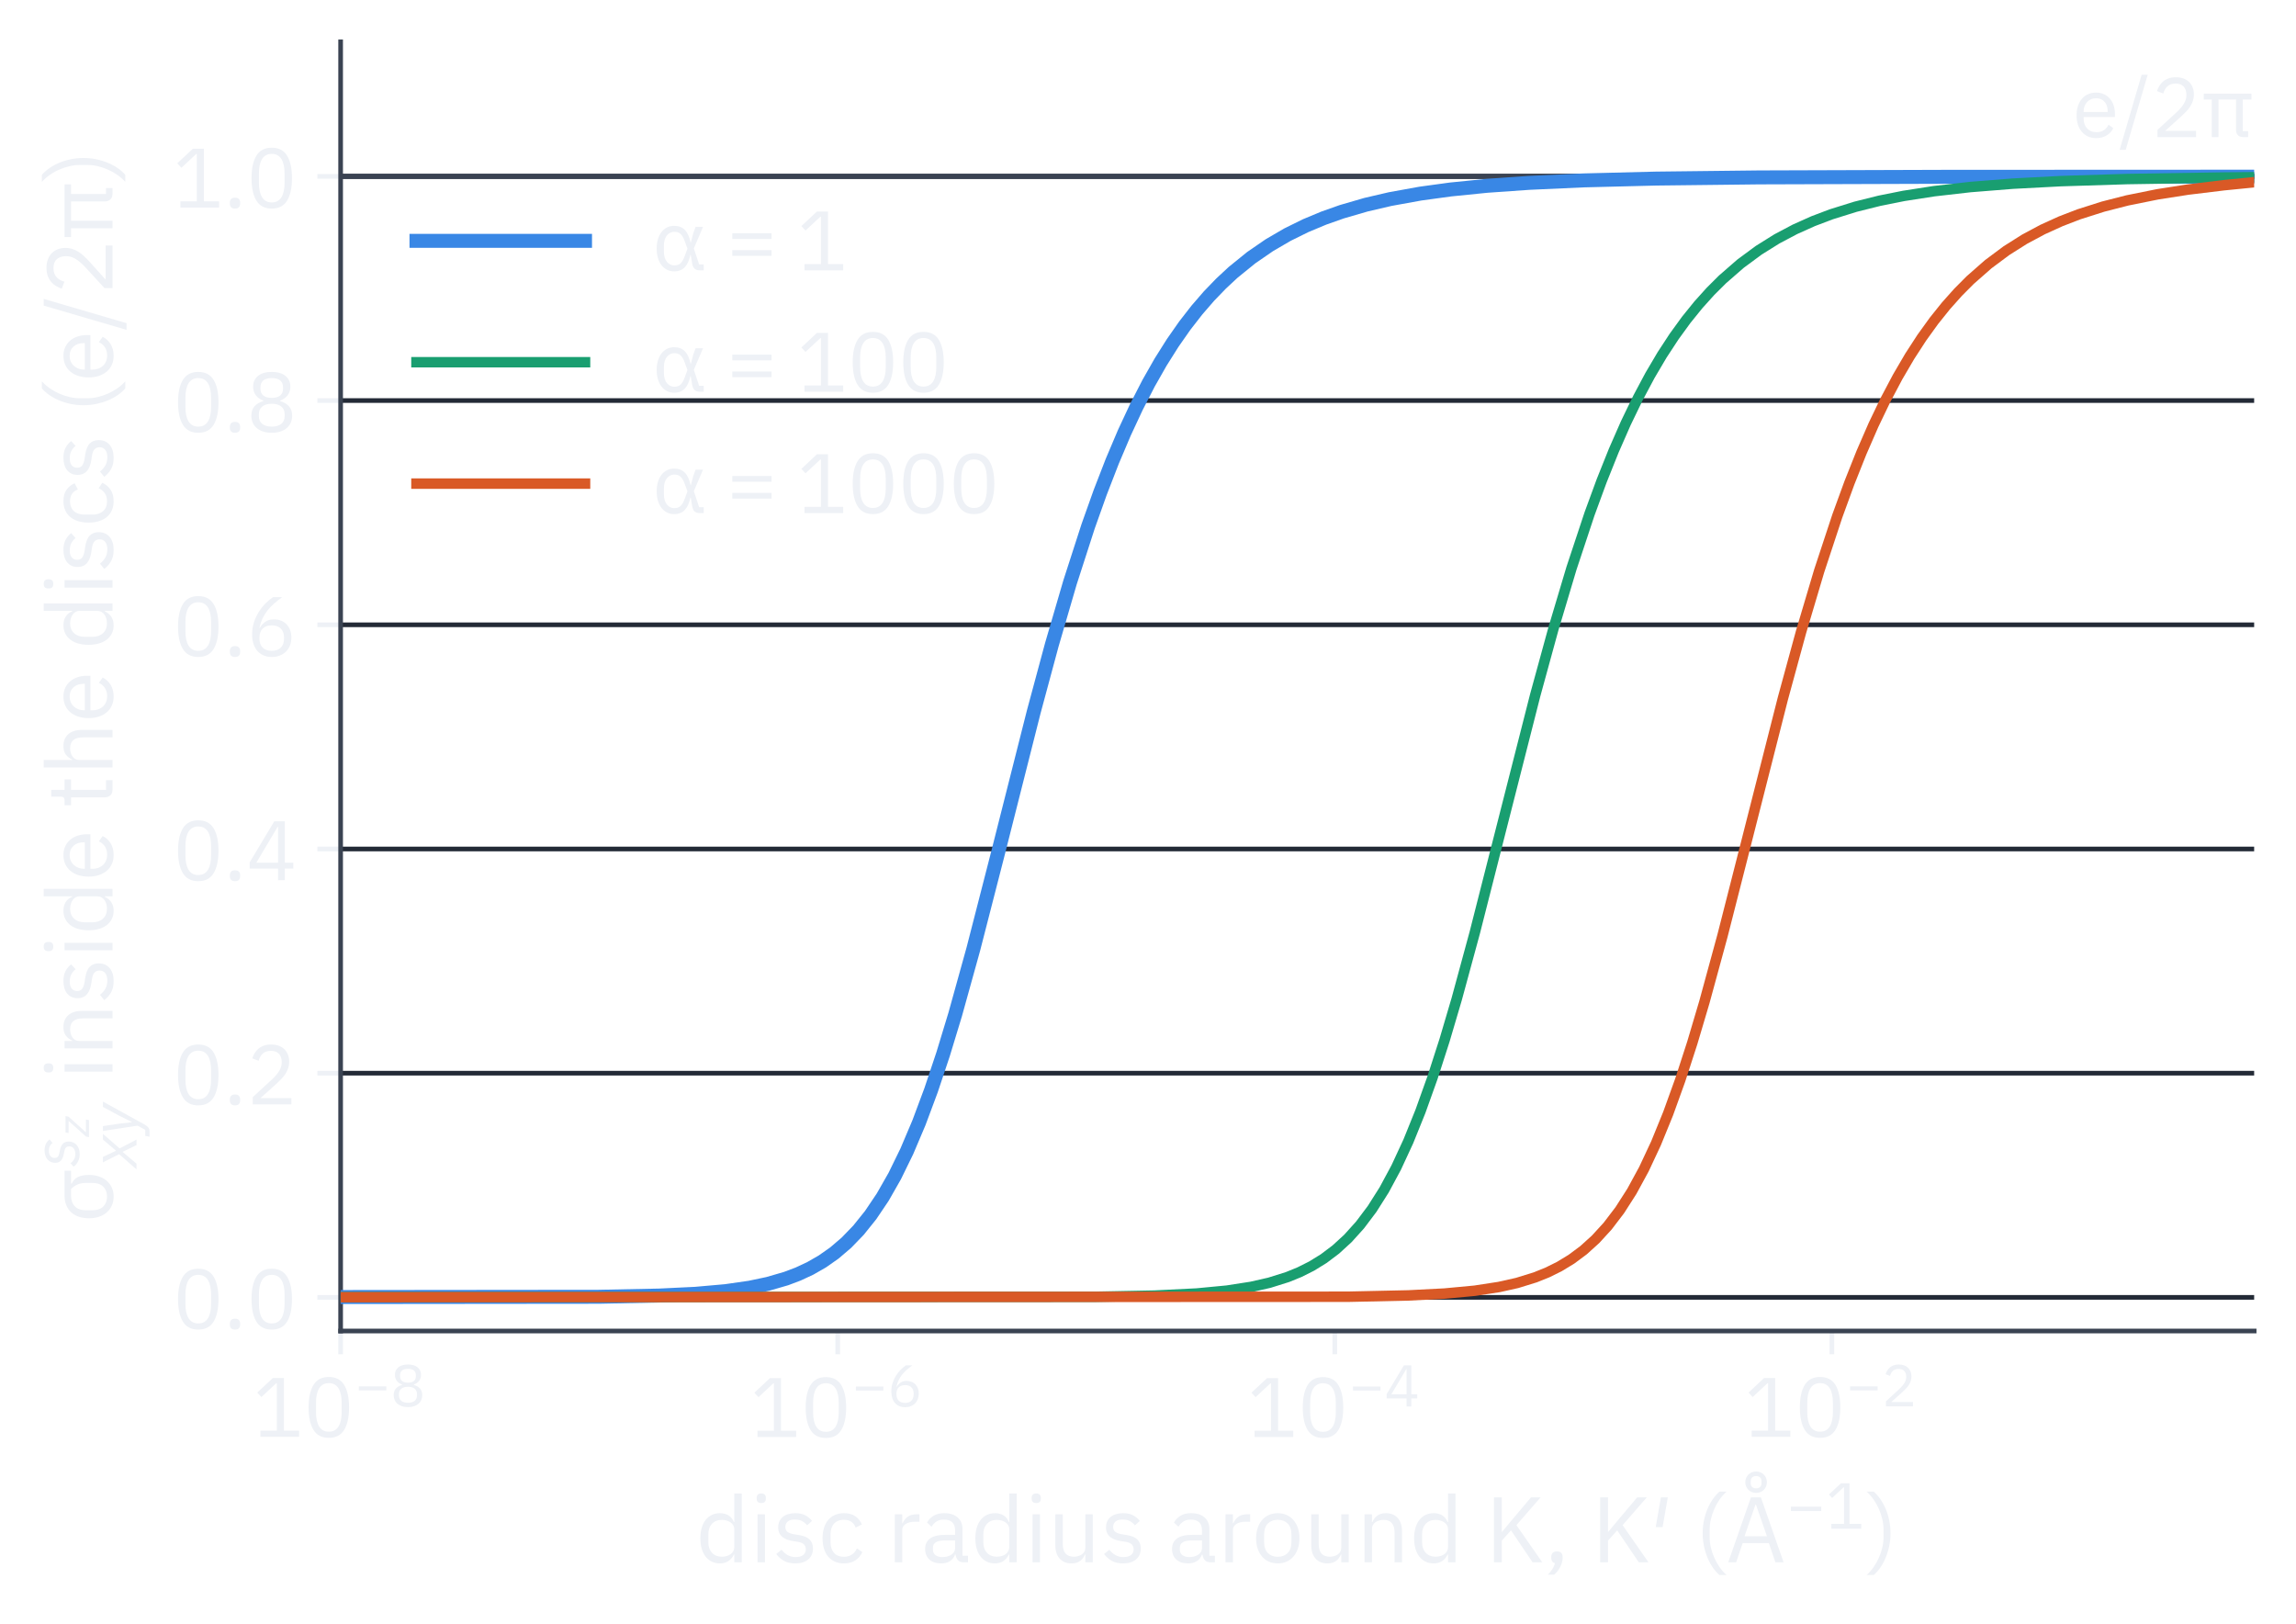
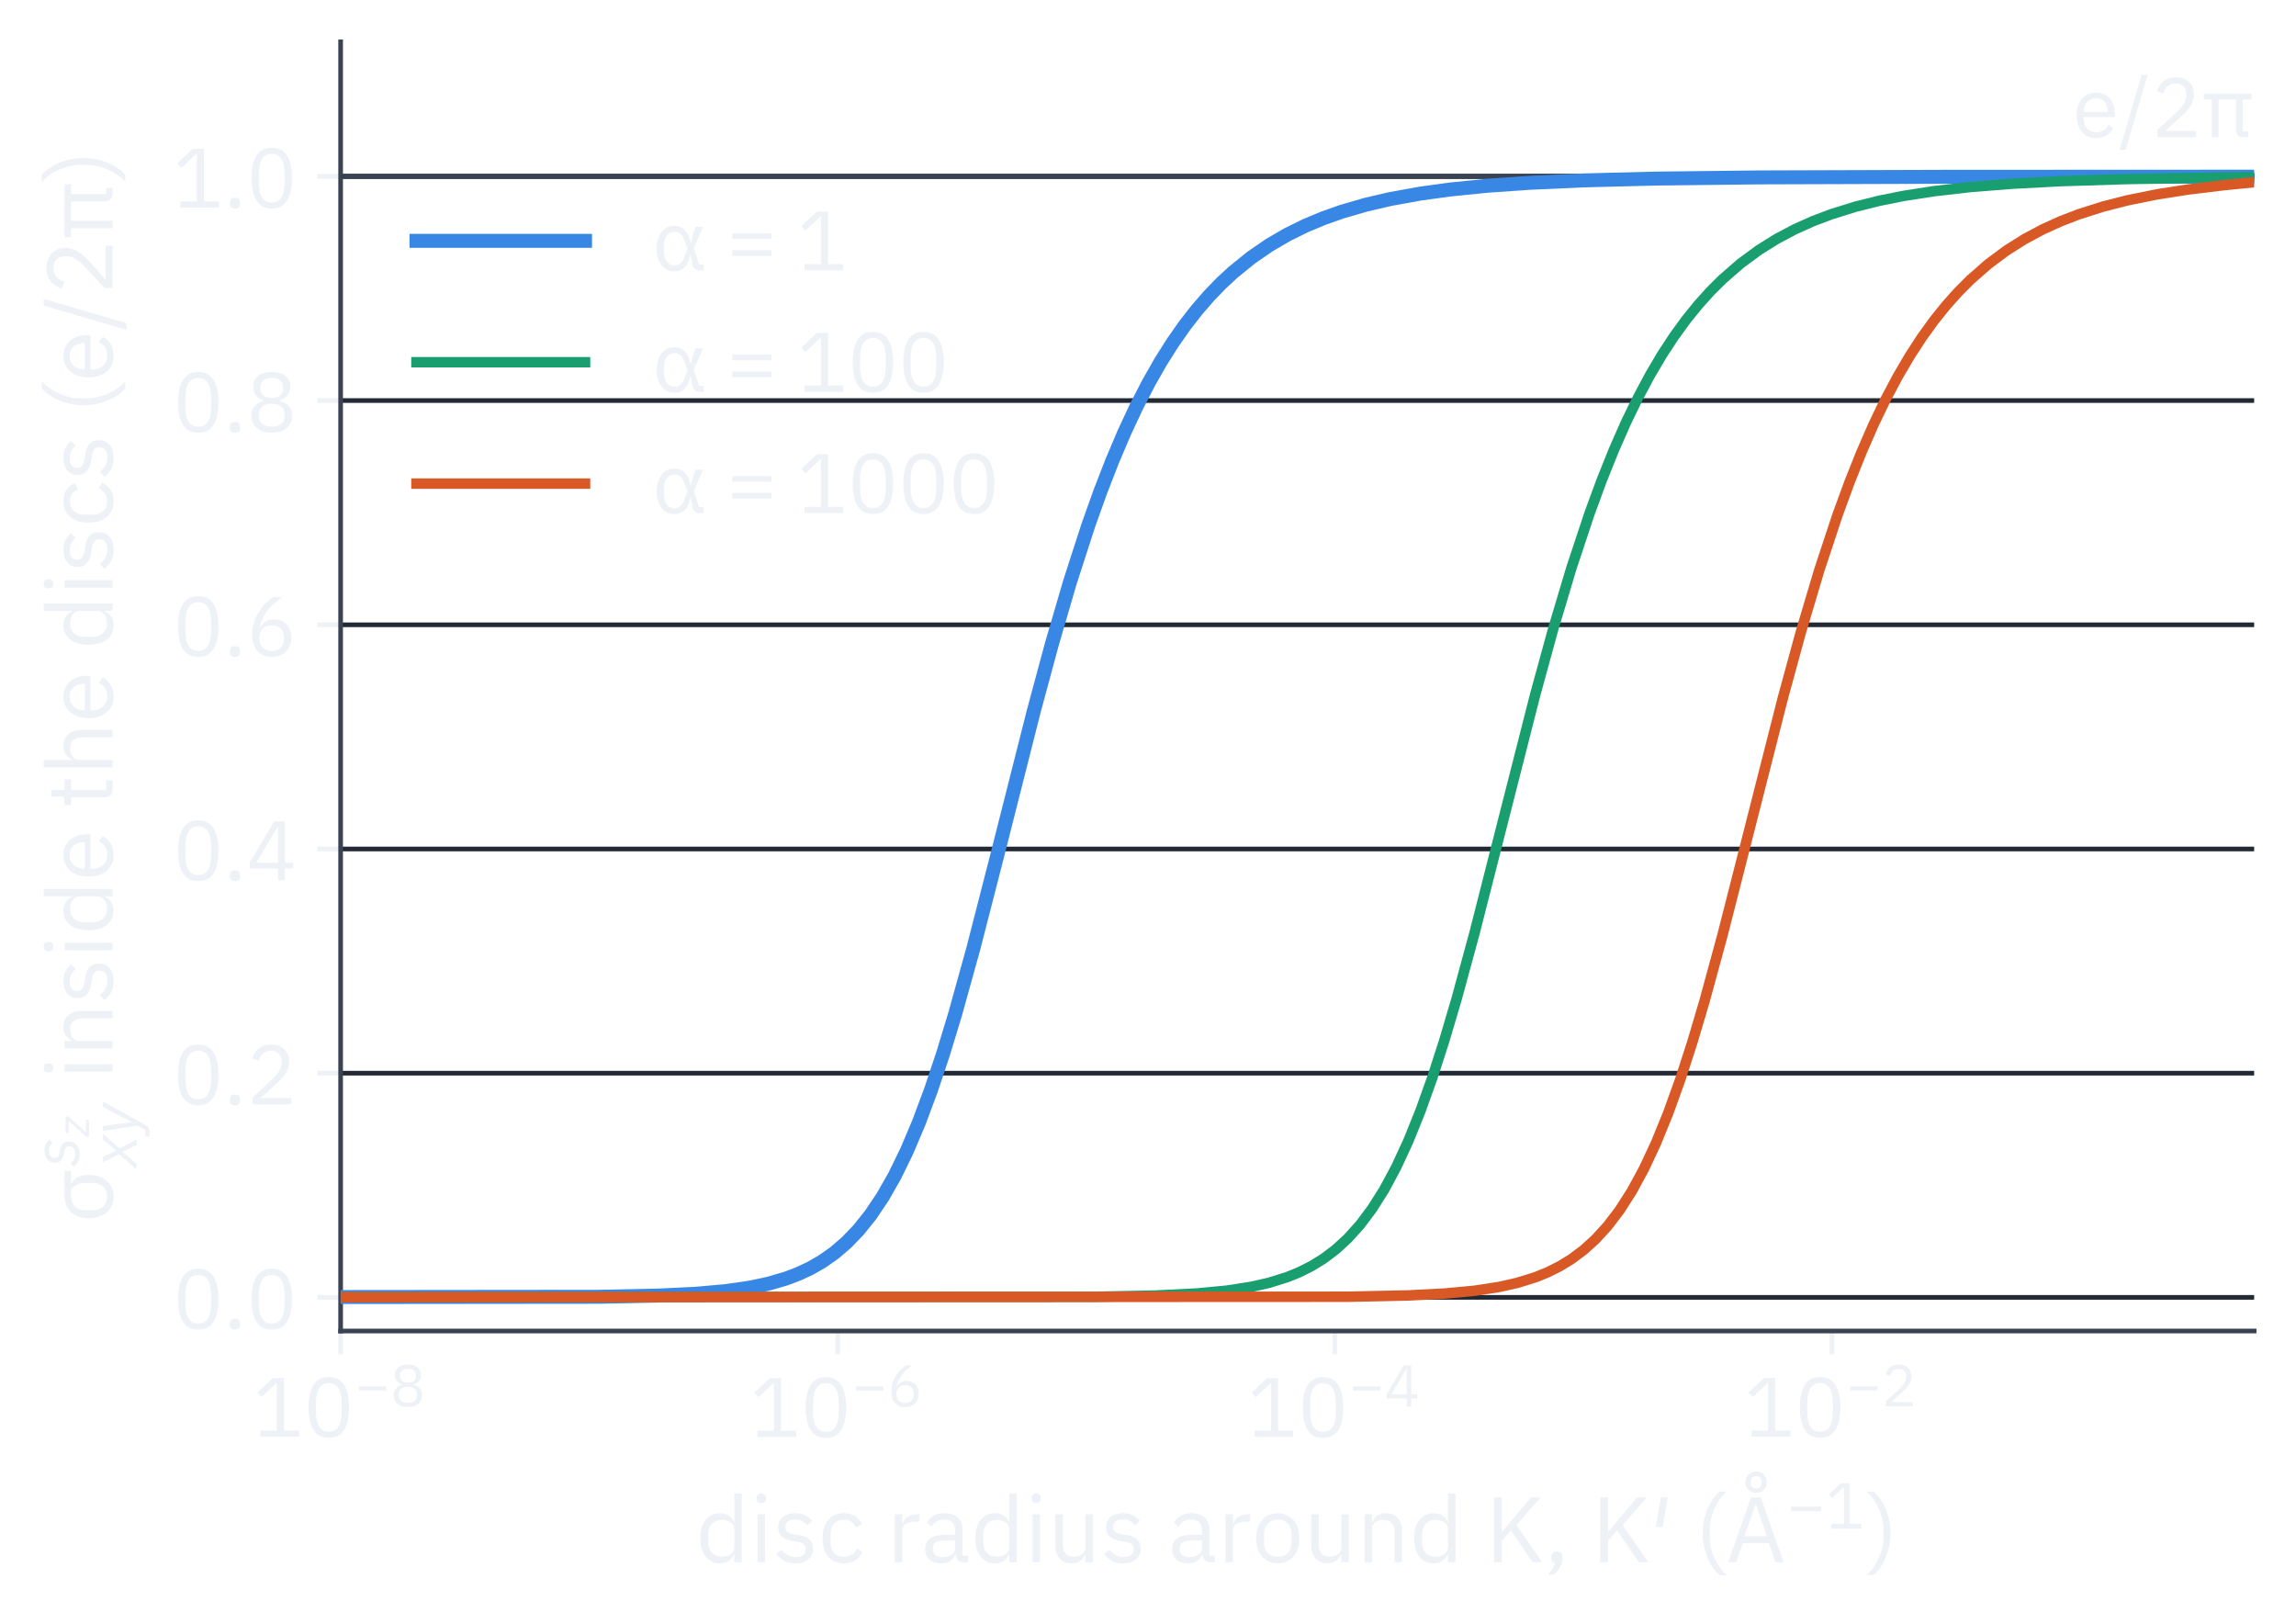
<svg xmlns="http://www.w3.org/2000/svg" xmlns:xlink="http://www.w3.org/1999/xlink" width="395.024pt" height="279.21pt" viewBox="0 0 395.024 279.21" version="1.1">
  <defs>
    <style type="text/css">*{stroke-linejoin: round; stroke-linecap: butt}</style>
  </defs>
  <g id="figure_1">
    <g id="patch_1">
      <path d="M 0 279.21  L 395.024 279.21  L 395.024 0  L 0 0  L 0 279.21  z " style="fill: none" />
    </g>
    <g id="axes_1">
      <g id="patch_2">
        <path d="M 58.604 228.96  L 387.824 228.96  L 387.824 7.2  L 58.604 7.2  L 58.604 228.96  z " style="fill: none" />
      </g>
      <g id="matplotlib.axis_1">
        <g id="xtick_1">
          <g id="line2d_1">
            <defs>
              <path id="mc579472f8b" d="M 0 0  L 0 4  " style="stroke: #eef1f6; stroke-width: 0.8" />
            </defs>
            <g>
              <use xlink:href="#mc579472f8b" x="58.604" y="228.96" style="fill: #eef1f6; stroke: #eef1f6; stroke-width: 0.8" />
            </g>
          </g>
          <g id="text_1">
            <g style="fill: #eef1f6" transform="translate(43.52445 247.19) scale(0.145 -0.145)">
              <defs>
                <path id="IBMPlexSans-31" d="M 563 0  L 563 474  L 1811 474  L 1811 4070  L 1766 4070  L 640 3021  L 326 3360  L 1510 4467  L 2349 4467  L 2349 474  L 3501 474  L 3501 0  L 563 0  z " transform="scale(0.015625)" />
                <path id="IBMPlexSans-30" d="M 1920 -77  Q 1120 -77 752 531  Q 384 1139 384 2234  Q 384 3328 752 3936  Q 1120 4544 1920 4544  Q 2720 4544 3088 3936  Q 3456 3328 3456 2234  Q 3456 1139 3088 531  Q 2720 -77 1920 -77  z M 1920 390  Q 2182 390 2368 499  Q 2554 608 2669 806  Q 2784 1005 2838 1273  Q 2893 1542 2893 1869  L 2893 2598  Q 2893 2925 2838 3193  Q 2784 3462 2669 3660  Q 2554 3859 2368 3968  Q 2182 4077 1920 4077  Q 1658 4077 1472 3968  Q 1286 3859 1171 3660  Q 1056 3462 1001 3193  Q 947 2925 947 2598  L 947 1869  Q 947 1542 1001 1273  Q 1056 1005 1171 806  Q 1286 608 1472 499  Q 1658 390 1920 390  z " transform="scale(0.015625)" />
                <path id="IBMPlexSans-2212" d="M 429 1734  L 429 2170  L 3411 2170  L 3411 1734  L 429 1734  z " transform="scale(0.015625)" />
                <path id="IBMPlexSans-38" d="M 1920 -77  Q 1536 -77 1248 22  Q 960 122 765 294  Q 570 467 470 704  Q 371 941 371 1216  Q 371 1677 620 1945  Q 870 2214 1274 2323  L 1274 2374  Q 922 2496 714 2768  Q 506 3040 506 3424  Q 506 3936 877 4240  Q 1248 4544 1920 4544  Q 2592 4544 2963 4240  Q 3334 3936 3334 3424  Q 3334 3040 3126 2768  Q 2918 2496 2566 2374  L 2566 2323  Q 2970 2214 3219 1945  Q 3469 1677 3469 1216  Q 3469 941 3369 704  Q 3270 467 3075 294  Q 2880 122 2592 22  Q 2304 -77 1920 -77  z M 1920 390  Q 2387 390 2643 598  Q 2899 806 2899 1190  L 2899 1325  Q 2899 1709 2643 1917  Q 2387 2125 1920 2125  Q 1453 2125 1197 1917  Q 941 1709 941 1325  L 941 1190  Q 941 806 1197 598  Q 1453 390 1920 390  z M 1920 2573  Q 2342 2573 2560 2752  Q 2778 2931 2778 3277  L 2778 3373  Q 2778 3718 2560 3897  Q 2342 4077 1920 4077  Q 1498 4077 1280 3897  Q 1062 3718 1062 3373  L 1062 3277  Q 1062 2931 1280 2752  Q 1498 2573 1920 2573  z " transform="scale(0.015625)" />
              </defs>
              <use xlink:href="#IBMPlexSans-31" transform="translate(0 0.184375)" />
              <use xlink:href="#IBMPlexSans-30" transform="translate(59.99999 0.184375)" />
              <use xlink:href="#IBMPlexSans-2212" transform="translate(120.9029 36.3) scale(0.7)" />
              <use xlink:href="#IBMPlexSans-38" transform="translate(162.9028 36.3) scale(0.7)" />
            </g>
          </g>
        </g>
        <g id="xtick_2">
          <g id="line2d_2">
            <g>
              <use xlink:href="#mc579472f8b" x="144.128" y="228.96" style="fill: #eef1f6; stroke: #eef1f6; stroke-width: 0.8" />
            </g>
          </g>
          <g id="text_2">
            <g style="fill: #eef1f6" transform="translate(129.0476 247.19) scale(0.145 -0.145)">
              <defs>
                <path id="IBMPlexSans-36" d="M 1926 -77  Q 1581 -77 1302 41  Q 1024 160 829 381  Q 634 602 531 922  Q 429 1242 429 1638  Q 429 2138 576 2576  Q 723 3014 956 3376  Q 1190 3738 1472 4016  Q 1754 4294 2022 4467  L 2714 4467  Q 2355 4205 2073 3955  Q 1792 3706 1581 3434  Q 1370 3162 1222 2851  Q 1075 2541 986 2150  L 1018 2138  Q 1178 2413 1430 2595  Q 1683 2778 2093 2778  Q 2381 2778 2624 2682  Q 2867 2586 3040 2406  Q 3213 2227 3312 1971  Q 3411 1715 3411 1402  Q 3411 1075 3305 803  Q 3200 531 3005 336  Q 2810 141 2534 32  Q 2259 -77 1926 -77  z M 1920 390  Q 2362 390 2608 633  Q 2854 877 2854 1331  L 2854 1382  Q 2854 1837 2608 2080  Q 2362 2323 1920 2323  Q 1478 2323 1232 2080  Q 986 1837 986 1382  L 986 1331  Q 986 877 1232 633  Q 1478 390 1920 390  z " transform="scale(0.015625)" />
              </defs>
              <use xlink:href="#IBMPlexSans-31" transform="translate(0 0.026563)" />
              <use xlink:href="#IBMPlexSans-30" transform="translate(59.99999 0.026563)" />
              <use xlink:href="#IBMPlexSans-2212" transform="translate(120.9029 36.14219) scale(0.7)" />
              <use xlink:href="#IBMPlexSans-36" transform="translate(162.9028 36.14219) scale(0.7)" />
            </g>
          </g>
        </g>
        <g id="xtick_3">
          <g id="line2d_3">
            <g>
              <use xlink:href="#mc579472f8b" x="229.651" y="228.96" style="fill: #eef1f6; stroke: #eef1f6; stroke-width: 0.8" />
            </g>
          </g>
          <g id="text_3">
            <g style="fill: #eef1f6" transform="translate(214.5707 247.19) scale(0.145 -0.145)">
              <defs>
                <path id="IBMPlexSans-34" d="M 2400 0  L 2400 877  L 243 877  L 243 1350  L 2112 4467  L 2912 4467  L 2912 1325  L 3558 1325  L 3558 877  L 2912 877  L 2912 0  L 2400 0  z M 749 1325  L 2400 1325  L 2400 4051  L 2368 4051  L 749 1325  z " transform="scale(0.015625)" />
              </defs>
              <use xlink:href="#IBMPlexSans-31" transform="translate(0 0.026563)" />
              <use xlink:href="#IBMPlexSans-30" transform="translate(59.99999 0.026563)" />
              <use xlink:href="#IBMPlexSans-2212" transform="translate(120.9029 36.14219) scale(0.7)" />
              <use xlink:href="#IBMPlexSans-34" transform="translate(162.9028 36.14219) scale(0.7)" />
            </g>
          </g>
        </g>
        <g id="xtick_4">
          <g id="line2d_4">
            <g>
              <use xlink:href="#mc579472f8b" x="315.174" y="228.96" style="fill: #eef1f6; stroke: #eef1f6; stroke-width: 0.8" />
            </g>
          </g>
          <g id="text_4">
            <g style="fill: #eef1f6" transform="translate(300.0938 247.19) scale(0.145 -0.145)">
              <defs>
                <path id="IBMPlexSans-32" d="M 3411 0  L 480 0  L 480 550  L 1939 1894  Q 2253 2182 2464 2505  Q 2675 2829 2675 3155  L 2675 3232  Q 2675 3603 2470 3833  Q 2266 4064 1850 4064  Q 1645 4064 1491 4006  Q 1338 3949 1226 3846  Q 1114 3744 1040 3606  Q 966 3469 922 3309  L 442 3494  Q 506 3693 618 3881  Q 730 4070 899 4217  Q 1069 4365 1309 4454  Q 1549 4544 1875 4544  Q 2202 4544 2458 4448  Q 2714 4352 2886 4179  Q 3059 4006 3152 3769  Q 3245 3533 3245 3245  Q 3245 2982 3171 2758  Q 3098 2534 2970 2332  Q 2842 2131 2659 1939  Q 2477 1747 2266 1555  L 1062 474  L 3411 474  L 3411 0  z " transform="scale(0.015625)" />
              </defs>
              <use xlink:href="#IBMPlexSans-31" transform="translate(0 0.184375)" />
              <use xlink:href="#IBMPlexSans-30" transform="translate(59.99999 0.184375)" />
              <use xlink:href="#IBMPlexSans-2212" transform="translate(120.9029 36.3) scale(0.7)" />
              <use xlink:href="#IBMPlexSans-32" transform="translate(162.9028 36.3) scale(0.7)" />
            </g>
          </g>
        </g>
        <g id="text_5">
          <g style="fill: #eef1f6" transform="translate(119.6945 268.81) scale(0.16 -0.16)">
            <defs>
              <path id="IBMPlexSans-64" d="M 2656 538  L 2630 538  Q 2330 -77 1664 -77  Q 1357 -77 1107 44  Q 858 166 682 390  Q 506 614 413 934  Q 320 1254 320 1651  Q 320 2048 413 2368  Q 506 2688 682 2912  Q 858 3136 1107 3257  Q 1357 3379 1664 3379  Q 2010 3379 2256 3228  Q 2502 3078 2630 2765  L 2656 2765  L 2656 4736  L 3168 4736  L 3168 0  L 2656 0  L 2656 538  z M 1805 384  Q 1978 384 2134 429  Q 2291 474 2406 560  Q 2522 646 2589 771  Q 2656 896 2656 1056  L 2656 2285  Q 2656 2419 2589 2537  Q 2522 2656 2406 2739  Q 2291 2822 2134 2870  Q 1978 2918 1805 2918  Q 1370 2918 1120 2646  Q 870 2374 870 1933  L 870 1370  Q 870 928 1120 656  Q 1370 384 1805 384  z " transform="scale(0.015625)" />
              <path id="IBMPlexSans-69" d="M 800 4077  Q 634 4077 560 4157  Q 486 4237 486 4365  L 486 4448  Q 486 4576 560 4656  Q 634 4736 800 4736  Q 966 4736 1040 4656  Q 1114 4576 1114 4448  L 1114 4365  Q 1114 4237 1040 4157  Q 966 4077 800 4077  z M 544 3302  L 1056 3302  L 1056 0  L 544 0  L 544 3302  z " transform="scale(0.015625)" />
              <path id="IBMPlexSans-73" d="M 1536 -77  Q 1075 -77 764 99  Q 454 275 230 570  L 595 864  Q 787 621 1024 489  Q 1261 358 1574 358  Q 1901 358 2083 499  Q 2266 640 2266 896  Q 2266 1088 2141 1225  Q 2016 1363 1690 1414  L 1427 1453  Q 1197 1485 1005 1552  Q 813 1619 669 1731  Q 525 1843 445 2009  Q 365 2176 365 2406  Q 365 2650 454 2832  Q 544 3014 701 3136  Q 858 3258 1075 3318  Q 1293 3379 1542 3379  Q 1946 3379 2218 3238  Q 2490 3098 2694 2848  L 2355 2541  Q 2246 2694 2035 2819  Q 1824 2944 1504 2944  Q 1184 2944 1021 2806  Q 858 2669 858 2432  Q 858 2189 1021 2080  Q 1184 1971 1491 1920  L 1747 1882  Q 2298 1798 2528 1564  Q 2758 1331 2758 954  Q 2758 474 2432 198  Q 2106 -77 1536 -77  z " transform="scale(0.015625)" />
              <path id="IBMPlexSans-63" d="M 1773 -77  Q 1427 -77 1152 44  Q 877 166 688 390  Q 499 614 400 934  Q 301 1254 301 1651  Q 301 2048 400 2368  Q 499 2688 688 2912  Q 877 3136 1152 3257  Q 1427 3379 1773 3379  Q 2266 3379 2563 3164  Q 2861 2950 3008 2605  L 2579 2387  Q 2490 2643 2285 2784  Q 2080 2925 1773 2925  Q 1542 2925 1369 2851  Q 1197 2778 1081 2646  Q 966 2515 908 2332  Q 851 2150 851 1933  L 851 1370  Q 851 934 1084 656  Q 1318 378 1773 378  Q 2394 378 2669 954  L 3040 704  Q 2880 346 2563 134  Q 2246 -77 1773 -77  z " transform="scale(0.015625)" />
              <path id="IBMPlexSans-20" transform="scale(0.015625)" />
              <path id="IBMPlexSans-72" d="M 544 0  L 544 3302  L 1056 3302  L 1056 2694  L 1088 2694  Q 1178 2931 1408 3116  Q 1638 3302 2042 3302  L 2240 3302  L 2240 2790  L 1939 2790  Q 1523 2790 1289 2633  Q 1056 2477 1056 2240  L 1056 0  L 544 0  z " transform="scale(0.015625)" />
              <path id="IBMPlexSans-61" d="M 2944 0  Q 2656 0 2531 153  Q 2406 307 2374 538  L 2342 538  Q 2234 230 1984 76  Q 1734 -77 1389 -77  Q 864 -77 573 192  Q 282 461 282 922  Q 282 1389 624 1638  Q 966 1888 1690 1888  L 2342 1888  L 2342 2214  Q 2342 2566 2150 2752  Q 1958 2938 1562 2938  Q 1261 2938 1059 2803  Q 858 2669 723 2445  L 416 2733  Q 550 3002 844 3190  Q 1139 3379 1587 3379  Q 2189 3379 2521 3084  Q 2854 2790 2854 2266  L 2854 448  L 3232 448  L 3232 0  L 2944 0  z M 1472 358  Q 1664 358 1824 403  Q 1984 448 2099 531  Q 2214 614 2278 723  Q 2342 832 2342 960  L 2342 1504  L 1664 1504  Q 1222 1504 1020 1376  Q 819 1248 819 1005  L 819 870  Q 819 627 995 492  Q 1171 358 1472 358  z " transform="scale(0.015625)" />
              <path id="IBMPlexSans-75" d="M 2579 538  L 2554 538  Q 2502 422 2428 310  Q 2355 198 2246 112  Q 2138 26 1984 -25  Q 1830 -77 1626 -77  Q 1114 -77 813 252  Q 512 582 512 1184  L 512 3302  L 1024 3302  L 1024 1274  Q 1024 384 1779 384  Q 1933 384 2077 422  Q 2221 461 2333 537  Q 2445 614 2512 732  Q 2579 851 2579 1018  L 2579 3302  L 3091 3302  L 3091 0  L 2579 0  L 2579 538  z " transform="scale(0.015625)" />
              <path id="IBMPlexSans-6f" d="M 1792 -77  Q 1459 -77 1184 44  Q 909 166 713 393  Q 518 621 409 937  Q 301 1254 301 1651  Q 301 2042 409 2362  Q 518 2682 713 2909  Q 909 3136 1184 3257  Q 1459 3379 1792 3379  Q 2125 3379 2397 3257  Q 2669 3136 2867 2909  Q 3066 2682 3174 2362  Q 3283 2042 3283 1651  Q 3283 1254 3174 937  Q 3066 621 2867 393  Q 2669 166 2397 44  Q 2125 -77 1792 -77  z M 1792 378  Q 2208 378 2470 634  Q 2733 890 2733 1414  L 2733 1888  Q 2733 2413 2470 2669  Q 2208 2925 1792 2925  Q 1376 2925 1113 2669  Q 851 2413 851 1888  L 851 1414  Q 851 890 1113 634  Q 1376 378 1792 378  z " transform="scale(0.015625)" />
              <path id="IBMPlexSans-6e" d="M 544 0  L 544 3302  L 1056 3302  L 1056 2765  L 1082 2765  Q 1203 3046 1424 3212  Q 1645 3379 2016 3379  Q 2528 3379 2825 3049  Q 3123 2720 3123 2118  L 3123 0  L 2611 0  L 2611 2029  Q 2611 2918 1862 2918  Q 1709 2918 1565 2880  Q 1421 2842 1305 2765  Q 1190 2688 1123 2569  Q 1056 2451 1056 2291  L 1056 0  L 544 0  z " transform="scale(0.015625)" />
              <path id="IBMPlexSans-4b" d="M 1766 2195  L 1133 1491  L 1133 0  L 595 0  L 595 4467  L 1133 4467  L 1133 2093  L 1152 2093  L 1792 2867  L 3142 4467  L 3802 4467  L 2138 2554  L 3917 0  L 3251 0  L 1766 2195  z " transform="scale(0.015625)" />
              <path id="IBMPlexSans-2c" d="M 870 749  Q 1075 749 1168 643  Q 1261 538 1261 371  L 1261 282  Q 1261 19 1107 -297  Q 954 -614 678 -851  L 250 -851  Q 442 -646 560 -464  Q 678 -282 730 -58  Q 602 -26 541 64  Q 480 154 480 282  L 480 371  Q 480 538 573 643  Q 666 749 870 749  z " transform="scale(0.015625)" />
              <path id="IBMPlexSans-2032" d="M 358 2419  L 717 4467  L 1190 4467  L 832 2419  L 358 2419  z " transform="scale(0.015625)" />
              <path id="IBMPlexSans-28" d="M 531 1997  Q 531 2458 620 2886  Q 710 3315 867 3683  Q 1024 4051 1235 4352  Q 1446 4653 1690 4864  L 2176 4864  Q 1907 4621 1692 4313  Q 1478 4006 1328 3660  Q 1178 3315 1094 2956  Q 1011 2598 1011 2266  L 1011 1715  Q 1011 1376 1094 1017  Q 1178 659 1331 313  Q 1485 -32 1699 -339  Q 1914 -646 2176 -877  L 1690 -877  Q 1453 -678 1241 -377  Q 1030 -77 873 294  Q 717 666 624 1098  Q 531 1530 531 1997  z " transform="scale(0.015625)" />
              <path id="IBMPlexSans-c5" d="M 3392 0  L 2944 1318  L 1139 1318  L 691 0  L 147 0  L 1709 4467  L 2394 4467  L 3955 0  L 3392 0  z M 2054 3968  L 2022 3968  L 1267 1792  L 2810 1792  L 2054 3968  z M 2064 4774  Q 1910 4774 1772 4828  Q 1635 4883 1536 4982  Q 1437 5082 1379 5216  Q 1322 5350 1322 5510  Q 1322 5670 1379 5804  Q 1437 5939 1536 6038  Q 1635 6138 1772 6192  Q 1910 6246 2064 6246  Q 2218 6246 2355 6192  Q 2493 6138 2592 6038  Q 2691 5939 2748 5804  Q 2806 5670 2806 5510  Q 2806 5350 2748 5216  Q 2691 5082 2592 4982  Q 2493 4883 2355 4828  Q 2218 4774 2064 4774  z M 2064 5088  Q 2237 5088 2336 5181  Q 2435 5274 2435 5440  L 2435 5581  Q 2435 5747 2336 5840  Q 2237 5933 2064 5933  Q 1891 5933 1792 5840  Q 1693 5747 1693 5581  L 1693 5440  Q 1693 5274 1792 5181  Q 1891 5088 2064 5088  z " transform="scale(0.015625)" />
              <path id="IBMPlexSans-29" d="M 1613 1997  Q 1613 1530 1520 1098  Q 1427 666 1270 294  Q 1114 -77 902 -377  Q 691 -678 454 -877  L -32 -877  Q 230 -646 444 -339  Q 659 -32 812 313  Q 966 659 1049 1017  Q 1133 1376 1133 1715  L 1133 2266  Q 1133 2598 1049 2956  Q 966 3315 816 3660  Q 666 4006 451 4313  Q 237 4621 -32 4864  L 454 4864  Q 698 4653 909 4352  Q 1120 4051 1277 3683  Q 1434 3315 1523 2886  Q 1613 2458 1613 1997  z " transform="scale(0.015625)" />
            </defs>
            <use xlink:href="#IBMPlexSans-64" transform="translate(0 0.40625)" />
            <use xlink:href="#IBMPlexSans-69" transform="translate(57.99999 0.40625)" />
            <use xlink:href="#IBMPlexSans-73" transform="translate(82.99997 0.40625)" />
            <use xlink:href="#IBMPlexSans-63" transform="translate(131.7 0.40625)" />
            <use xlink:href="#IBMPlexSans-20" transform="translate(182 0.40625)" />
            <use xlink:href="#IBMPlexSans-72" transform="translate(205.5999 0.40625)" />
            <use xlink:href="#IBMPlexSans-61" transform="translate(242.2999 0.40625)" />
            <use xlink:href="#IBMPlexSans-64" transform="translate(295.6999 0.40625)" />
            <use xlink:href="#IBMPlexSans-69" transform="translate(353.6999 0.40625)" />
            <use xlink:href="#IBMPlexSans-75" transform="translate(378.6999 0.40625)" />
            <use xlink:href="#IBMPlexSans-73" transform="translate(435.4999 0.40625)" />
            <use xlink:href="#IBMPlexSans-20" transform="translate(484.1999 0.40625)" />
            <use xlink:href="#IBMPlexSans-61" transform="translate(507.7999 0.40625)" />
            <use xlink:href="#IBMPlexSans-72" transform="translate(561.1999 0.40625)" />
            <use xlink:href="#IBMPlexSans-6f" transform="translate(597.8999 0.40625)" />
            <use xlink:href="#IBMPlexSans-75" transform="translate(653.8999 0.40625)" />
            <use xlink:href="#IBMPlexSans-6e" transform="translate(710.6998 0.40625)" />
            <use xlink:href="#IBMPlexSans-64" transform="translate(767.4998 0.40625)" />
            <use xlink:href="#IBMPlexSans-20" transform="translate(825.4998 0.40625)" />
            <use xlink:href="#IBMPlexSans-4b" transform="translate(849.0998 0.40625)" />
            <use xlink:href="#IBMPlexSans-2c" transform="translate(912.4998 0.40625)" />
            <use xlink:href="#IBMPlexSans-20" transform="translate(939.6998 0.40625)" />
            <use xlink:href="#IBMPlexSans-4b" transform="translate(963.2998 0.40625)" />
            <use xlink:href="#IBMPlexSans-2032" transform="translate(1026.7 0.40625)" />
            <use xlink:href="#IBMPlexSans-20" transform="translate(1050.9 0.40625)" />
            <use xlink:href="#IBMPlexSans-28" transform="translate(1074.5 0.40625)" />
            <use xlink:href="#IBMPlexSans-c5" transform="translate(1108 0.40625)" />
            <use xlink:href="#IBMPlexSans-2212" transform="translate(1173.003 36.52188) scale(0.7)" />
            <use xlink:href="#IBMPlexSans-31" transform="translate(1215.003 36.52188) scale(0.7)" />
            <use xlink:href="#IBMPlexSans-29" transform="translate(1259.582 0.40625)" />
          </g>
        </g>
      </g>
      <g id="matplotlib.axis_2">
        <g id="ytick_1">
          <g id="line2d_5">
            <path d="M 58.604 223.175  L 387.824 223.175  " clip-path="url(#pbb5b44e17a)" style="fill: none; stroke: #232a36; stroke-width: 0.8; stroke-linecap: square" />
          </g>
          <g id="line2d_6">
            <defs>
              <path id="m21e81d9efb" d="M 0 0  L -4 0  " style="stroke: #eef1f6; stroke-width: 0.8" />
            </defs>
            <g>
              <use xlink:href="#m21e81d9efb" x="58.604" y="223.175" style="fill: #eef1f6; stroke: #eef1f6; stroke-width: 0.8" />
            </g>
          </g>
          <g id="text_6">
            <g style="fill: #eef1f6" transform="translate(29.76 228.54) scale(0.145 -0.145)">
              <defs>
                <path id="IBMPlexSans-2e" d="M 870 -77  Q 666 -77 573 25  Q 480 128 480 294  L 480 378  Q 480 544 573 646  Q 666 749 870 749  Q 1075 749 1168 646  Q 1261 544 1261 378  L 1261 294  Q 1261 128 1168 25  Q 1075 -77 870 -77  z " transform="scale(0.015625)" />
              </defs>
              <use xlink:href="#IBMPlexSans-30" />
              <use xlink:href="#IBMPlexSans-2e" transform="translate(59.99999 0)" />
              <use xlink:href="#IBMPlexSans-30" transform="translate(87.19998 0)" />
            </g>
          </g>
        </g>
        <g id="ytick_2">
          <g id="line2d_7">
            <path d="M 58.604 184.608  L 387.824 184.608  " clip-path="url(#pbb5b44e17a)" style="fill: none; stroke: #232a36; stroke-width: 0.8; stroke-linecap: square" />
          </g>
          <g id="line2d_8">
            <g>
              <use xlink:href="#m21e81d9efb" x="58.604" y="184.608" style="fill: #eef1f6; stroke: #eef1f6; stroke-width: 0.8" />
            </g>
          </g>
          <g id="text_7">
            <g style="fill: #eef1f6" transform="translate(29.76 189.973) scale(0.145 -0.145)">
              <use xlink:href="#IBMPlexSans-30" />
              <use xlink:href="#IBMPlexSans-2e" transform="translate(59.99999 0)" />
              <use xlink:href="#IBMPlexSans-32" transform="translate(87.19998 0)" />
            </g>
          </g>
        </g>
        <g id="ytick_3">
          <g id="line2d_9">
            <path d="M 58.604 146.041  L 387.824 146.041  " clip-path="url(#pbb5b44e17a)" style="fill: none; stroke: #232a36; stroke-width: 0.8; stroke-linecap: square" />
          </g>
          <g id="line2d_10">
            <g>
              <use xlink:href="#m21e81d9efb" x="58.604" y="146.041" style="fill: #eef1f6; stroke: #eef1f6; stroke-width: 0.8" />
            </g>
          </g>
          <g id="text_8">
            <g style="fill: #eef1f6" transform="translate(29.76 151.406) scale(0.145 -0.145)">
              <use xlink:href="#IBMPlexSans-30" />
              <use xlink:href="#IBMPlexSans-2e" transform="translate(59.99999 0)" />
              <use xlink:href="#IBMPlexSans-34" transform="translate(87.19998 0)" />
            </g>
          </g>
        </g>
        <g id="ytick_4">
          <g id="line2d_11">
            <path d="M 58.604 107.474  L 387.824 107.474  " clip-path="url(#pbb5b44e17a)" style="fill: none; stroke: #232a36; stroke-width: 0.8; stroke-linecap: square" />
          </g>
          <g id="line2d_12">
            <g>
              <use xlink:href="#m21e81d9efb" x="58.604" y="107.474" style="fill: #eef1f6; stroke: #eef1f6; stroke-width: 0.8" />
            </g>
          </g>
          <g id="text_9">
            <g style="fill: #eef1f6" transform="translate(29.76 112.8391) scale(0.145 -0.145)">
              <use xlink:href="#IBMPlexSans-30" />
              <use xlink:href="#IBMPlexSans-2e" transform="translate(59.99999 0)" />
              <use xlink:href="#IBMPlexSans-36" transform="translate(87.19998 0)" />
            </g>
          </g>
        </g>
        <g id="ytick_5">
          <g id="line2d_13">
            <path d="M 58.604 68.907  L 387.824 68.907  " clip-path="url(#pbb5b44e17a)" style="fill: none; stroke: #232a36; stroke-width: 0.8; stroke-linecap: square" />
          </g>
          <g id="line2d_14">
            <g>
              <use xlink:href="#m21e81d9efb" x="58.604" y="68.907" style="fill: #eef1f6; stroke: #eef1f6; stroke-width: 0.8" />
            </g>
          </g>
          <g id="text_10">
            <g style="fill: #eef1f6" transform="translate(29.76 74.27213) scale(0.145 -0.145)">
              <use xlink:href="#IBMPlexSans-30" />
              <use xlink:href="#IBMPlexSans-2e" transform="translate(59.99999 0)" />
              <use xlink:href="#IBMPlexSans-38" transform="translate(87.19998 0)" />
            </g>
          </g>
        </g>
        <g id="ytick_6">
          <g id="line2d_15">
            <path d="M 58.604 30.34  L 387.824 30.34  " clip-path="url(#pbb5b44e17a)" style="fill: none; stroke: #232a36; stroke-width: 0.8; stroke-linecap: square" />
          </g>
          <g id="line2d_16">
            <g>
              <use xlink:href="#m21e81d9efb" x="58.604" y="30.34" style="fill: #eef1f6; stroke: #eef1f6; stroke-width: 0.8" />
            </g>
          </g>
          <g id="text_11">
            <g style="fill: #eef1f6" transform="translate(29.76 35.70517) scale(0.145 -0.145)">
              <use xlink:href="#IBMPlexSans-31" />
              <use xlink:href="#IBMPlexSans-2e" transform="translate(59.99999 0)" />
              <use xlink:href="#IBMPlexSans-30" transform="translate(87.19998 0)" />
            </g>
          </g>
        </g>
        <g id="text_12">
          <g style="fill: #eef1f6" transform="translate(19.36 210.32) rotate(-90) scale(0.16 -0.16)">
            <defs>
              <path id="IBMPlexSans-3c3" d="M 2688 2854  L 2688 2810  Q 3008 2662 3145 2371  Q 3283 2080 3283 1613  Q 3283 1235 3174 921  Q 3066 608 2867 387  Q 2669 166 2397 44  Q 2125 -77 1792 -77  Q 1459 -77 1184 44  Q 909 166 713 387  Q 518 608 409 921  Q 301 1235 301 1613  Q 301 1990 403 2304  Q 506 2618 704 2838  Q 902 3059 1196 3180  Q 1491 3302 1869 3302  L 3571 3302  L 3571 2854  L 2688 2854  z M 1869 2854  Q 1395 2854 1123 2595  Q 851 2336 851 1811  L 851 1414  Q 851 890 1113 634  Q 1376 378 1792 378  Q 2208 378 2470 634  Q 2733 890 2733 1414  L 2733 1811  Q 2733 2163 2630 2400  Q 2528 2637 2317 2854  L 1869 2854  z " transform="scale(0.015625)" />
              <path id="IBMPlexSans-Italic-73" d="M 1338 -77  Q 954 -77 621 80  Q 288 237 90 525  L 429 826  Q 602 595 826 473  Q 1050 352 1338 352  Q 1664 352 1875 509  Q 2086 666 2086 973  Q 2086 1139 1987 1257  Q 1888 1376 1600 1434  L 1350 1485  Q 1165 1523 1001 1584  Q 838 1645 720 1744  Q 602 1843 534 1987  Q 467 2131 467 2336  Q 467 2541 540 2729  Q 614 2918 768 3062  Q 922 3206 1152 3292  Q 1382 3379 1690 3379  Q 2054 3379 2316 3254  Q 2579 3130 2765 2893  L 2426 2592  Q 2317 2746 2131 2848  Q 1946 2950 1651 2950  Q 1286 2950 1116 2790  Q 947 2630 947 2381  Q 947 2208 1046 2096  Q 1146 1984 1427 1926  L 1677 1875  Q 1875 1837 2038 1773  Q 2202 1709 2317 1606  Q 2432 1504 2496 1357  Q 2560 1210 2560 1005  Q 2560 755 2467 553  Q 2374 352 2211 214  Q 2048 77 1824 0  Q 1600 -77 1338 -77  z " transform="scale(0.015625)" />
              <path id="IBMPlexSans-Italic-7a" d="M -32 0  L 51 422  L 2246 2867  L 544 2867  L 627 3302  L 2925 3302  L 2842 2880  L 646 435  L 2438 435  L 2355 0  L -32 0  z " transform="scale(0.015625)" />
              <path id="IBMPlexSans-Italic-78" d="M -179 0  L 1318 1709  L 512 3302  L 1050 3302  L 1645 2035  L 1677 2035  L 2752 3302  L 3315 3302  L 1882 1664  L 2752 0  L 2214 0  L 1555 1344  L 1523 1344  L 384 0  L -179 0  z " transform="scale(0.015625)" />
              <path id="IBMPlexSans-Italic-79" d="M 2803 3302  L 3328 3302  L 1094 -749  Q 934 -1037 784 -1158  Q 634 -1280 384 -1280  L -128 -1280  L -45 -858  L 550 -858  L 960 -102  L 435 3302  L 915 3302  L 1158 1670  L 1293 467  L 1325 467  L 1920 1670  L 2803 3302  z " transform="scale(0.015625)" />
              <path id="IBMPlexSans-65" d="M 1786 -77  Q 1446 -77 1174 44  Q 902 166 707 393  Q 512 621 406 937  Q 301 1254 301 1651  Q 301 2042 406 2362  Q 512 2682 707 2909  Q 902 3136 1174 3257  Q 1446 3379 1786 3379  Q 2118 3379 2380 3257  Q 2643 3136 2828 2921  Q 3014 2707 3113 2412  Q 3213 2118 3213 1766  L 3213 1523  L 838 1523  L 838 1370  Q 838 1158 905 976  Q 973 794 1097 659  Q 1222 525 1404 448  Q 1587 371 1818 371  Q 2131 371 2364 518  Q 2598 666 2726 941  L 3091 678  Q 2931 339 2592 131  Q 2253 -77 1786 -77  z M 1786 2950  Q 1574 2950 1401 2876  Q 1229 2803 1104 2668  Q 979 2534 908 2352  Q 838 2170 838 1952  L 838 1907  L 2662 1907  L 2662 1978  Q 2662 2419 2422 2684  Q 2182 2950 1786 2950  z " transform="scale(0.015625)" />
              <path id="IBMPlexSans-74" d="M 1274 0  Q 1005 0 867 150  Q 730 301 730 544  L 730 2854  L 186 2854  L 186 3302  L 493 3302  Q 659 3302 720 3369  Q 781 3437 781 3603  L 781 4218  L 1242 4218  L 1242 3302  L 1965 3302  L 1965 2854  L 1242 2854  L 1242 448  L 1914 448  L 1914 0  L 1274 0  z " transform="scale(0.015625)" />
              <path id="IBMPlexSans-68" d="M 544 4736  L 1056 4736  L 1056 2765  L 1082 2765  Q 1203 3046 1424 3212  Q 1645 3379 2016 3379  Q 2528 3379 2825 3049  Q 3123 2720 3123 2118  L 3123 0  L 2611 0  L 2611 2029  Q 2611 2918 1862 2918  Q 1709 2918 1565 2880  Q 1421 2842 1305 2765  Q 1190 2688 1123 2569  Q 1056 2451 1056 2291  L 1056 0  L 544 0  L 544 4736  z " transform="scale(0.015625)" />
              <path id="IBMPlexSans-2f" d="M 58 -966  L 1728 4736  L 2189 4736  L 518 -966  L 58 -966  z " transform="scale(0.015625)" />
              <path id="IBMPlexSans-3c0" d="M 3117 448  L 3526 448  L 3526 0  L 3149 0  Q 2880 0 2742 150  Q 2605 301 2605 525  L 2605 2854  L 1274 2854  L 1274 0  L 762 0  L 762 2854  L 154 2854  L 154 3302  L 3776 3302  L 3776 2854  L 3117 2854  L 3117 448  z " transform="scale(0.015625)" />
            </defs>
            <use xlink:href="#IBMPlexSans-3c3" />
            <use xlink:href="#IBMPlexSans-Italic-73" transform="translate(59.20288 36.11563) scale(0.7)" />
            <use xlink:href="#IBMPlexSans-Italic-7a" transform="translate(92.17287 25.28094) scale(0.49)" />
            <use xlink:href="#IBMPlexSans-Italic-78" transform="translate(59.20288 -25.79688) scale(0.7)" />
            <use xlink:href="#IBMPlexSans-Italic-79" transform="translate(93.78287 -25.79688) scale(0.7)" />
            <use xlink:href="#IBMPlexSans-20" transform="translate(130.2426 0)" />
            <use xlink:href="#IBMPlexSans-69" transform="translate(153.8425 0)" />
            <use xlink:href="#IBMPlexSans-6e" transform="translate(178.8425 0)" />
            <use xlink:href="#IBMPlexSans-73" transform="translate(235.6425 0)" />
            <use xlink:href="#IBMPlexSans-69" transform="translate(284.3425 0)" />
            <use xlink:href="#IBMPlexSans-64" transform="translate(309.3425 0)" />
            <use xlink:href="#IBMPlexSans-65" transform="translate(367.3425 0)" />
            <use xlink:href="#IBMPlexSans-20" transform="translate(422.2425 0)" />
            <use xlink:href="#IBMPlexSans-74" transform="translate(445.8425 0)" />
            <use xlink:href="#IBMPlexSans-68" transform="translate(480.9425 0)" />
            <use xlink:href="#IBMPlexSans-65" transform="translate(537.7425 0)" />
            <use xlink:href="#IBMPlexSans-20" transform="translate(592.6424 0)" />
            <use xlink:href="#IBMPlexSans-64" transform="translate(616.2424 0)" />
            <use xlink:href="#IBMPlexSans-69" transform="translate(674.2424 0)" />
            <use xlink:href="#IBMPlexSans-73" transform="translate(699.2424 0)" />
            <use xlink:href="#IBMPlexSans-63" transform="translate(747.9424 0)" />
            <use xlink:href="#IBMPlexSans-73" transform="translate(798.2424 0)" />
            <use xlink:href="#IBMPlexSans-20" transform="translate(846.9424 0)" />
            <use xlink:href="#IBMPlexSans-28" transform="translate(870.5424 0)" />
            <use xlink:href="#IBMPlexSans-65" transform="translate(904.0424 0)" />
            <use xlink:href="#IBMPlexSans-2f" transform="translate(958.9424 0)" />
            <use xlink:href="#IBMPlexSans-32" transform="translate(997.2423 0)" />
            <use xlink:href="#IBMPlexSans-3c0" transform="translate(1057.242 0)" />
            <use xlink:href="#IBMPlexSans-29" transform="translate(1119.442 0)" />
          </g>
        </g>
      </g>
      <g id="line2d_17">
        <path d="M 58.604 30.34  L 387.824 30.34  " clip-path="url(#pbb5b44e17a)" style="fill: none; stroke: #3a4352; stroke-width: 0.9; stroke-linecap: square" />
      </g>
      <g id="patch_3">
        <path d="M 58.604 228.96  L 58.604 7.2  " style="fill: none; stroke: #3a4352; stroke-width: 0.8; stroke-linejoin: miter; stroke-linecap: square" />
      </g>
      <g id="patch_4">
        <path d="M 58.604 228.96  L 387.824 228.96  " style="fill: none; stroke: #3a4352; stroke-width: 0.8; stroke-linejoin: miter; stroke-linecap: square" />
      </g>
      <g id="line2d_18">
-         <path d="M -1 223.175  L 103.013 223.072  L 113.408 222.86  L 119.645 222.56  L 124.842 222.103  L 129 221.505  L 132.118 220.85  L 135.237 219.946  L 137.315 219.161  L 139.394 218.192  L 141.473 217.001  L 143.552 215.543  L 145.631 213.766  L 147.71 211.613  L 149.789 209.024  L 151.868 205.936  L 153.947 202.289  L 156.026 198.032  L 158.105 193.127  L 160.183 187.557  L 162.262 181.332  L 164.341 174.496  L 167.46 163.268  L 171.618 147.086  L 177.854 122.452  L 180.973 110.882  L 184.091 100.197  L 187.209 90.541  L 189.288 84.704  L 191.367 79.343  L 193.446 74.444  L 195.525 69.986  L 197.604 65.943  L 199.683 62.287  L 201.762 58.988  L 203.841 56.016  L 205.92 53.343  L 207.998 50.941  L 210.077 48.786  L 212.156 46.852  L 215.275 44.322  L 218.393 42.178  L 221.511 40.361  L 224.63 38.823  L 227.748 37.521  L 230.867 36.42  L 235.024 35.212  L 239.182 34.245  L 244.379 33.304  L 249.577 32.593  L 255.813 31.965  L 263.09 31.455  L 272.445 31.033  L 284.918 30.719  L 302.589 30.517  L 334.812 30.413  L 387.824 30.391  L 387.824 30.391  " clip-path="url(#pbb5b44e17a)" style="fill: none; stroke: #3987e5; stroke-width: 2.4; stroke-linecap: square" />
+         <path d="M -1 223.175  L 103.013 223.072  L 113.408 222.859  L 119.645 222.558  L 124.842 222.1  L 129 221.5  L 132.118 220.844  L 135.237 219.937  L 137.315 219.15  L 139.394 218.179  L 141.473 216.985  L 143.552 215.523  L 145.631 213.742  L 147.71 211.584  L 149.789 208.989  L 151.868 205.894  L 153.947 202.241  L 156.026 197.976  L 158.105 193.062  L 160.183 187.484  L 162.262 181.252  L 164.341 174.409  L 167.46 163.172  L 171.618 146.984  L 177.854 122.353  L 180.973 110.79  L 184.091 100.113  L 187.209 90.466  L 189.288 84.635  L 191.367 79.279  L 193.446 74.386  L 195.525 69.934  L 197.604 65.896  L 199.683 62.244  L 201.762 58.949  L 203.841 55.981  L 205.92 53.311  L 207.998 50.913  L 210.077 48.76  L 212.156 46.83  L 215.275 44.303  L 218.393 42.161  L 221.511 40.347  L 224.63 38.811  L 227.748 37.512  L 230.867 36.412  L 235.024 35.205  L 239.182 34.24  L 244.379 33.3  L 249.577 32.59  L 255.813 31.963  L 263.09 31.453  L 272.445 31.033  L 284.918 30.719  L 302.589 30.517  L 334.812 30.413  L 387.824 30.391  L 387.824 30.391  " clip-path="url(#pbb5b44e17a)" style="fill: none; stroke: #3987e5; stroke-width: 2.4; stroke-linecap: square" />
      </g>
      <g id="line2d_19">
-         <path d="M -1 223.175  L 188.249 223.075  L 198.643 222.87  L 205.92 222.509  L 211.117 222.013  L 215.275 221.366  L 218.393 220.658  L 221.511 219.681  L 223.59 218.833  L 225.669 217.789  L 227.748 216.507  L 229.827 214.94  L 231.906 213.034  L 233.985 210.73  L 236.064 207.968  L 238.143 204.685  L 240.222 200.823  L 242.301 196.335  L 244.379 191.19  L 246.458 185.38  L 248.537 178.928  L 250.616 171.888  L 253.735 160.421  L 257.892 144.088  L 264.129 119.594  L 267.248 108.218  L 270.366 97.772  L 273.484 88.375  L 275.563 82.711  L 277.642 77.519  L 279.721 72.782  L 281.8 68.478  L 283.879 64.578  L 285.958 61.054  L 288.037 57.877  L 290.116 55.016  L 292.194 52.444  L 294.273 50.134  L 296.352 48.062  L 299.471 45.348  L 302.589 43.047  L 305.707 41.097  L 308.826 39.446  L 311.944 38.048  L 315.063 36.866  L 319.22 35.568  L 323.378 34.53  L 327.536 33.699  L 332.733 32.891  L 338.97 32.177  L 346.246 31.596  L 354.562 31.158  L 365.996 30.799  L 382.627 30.537  L 387.824 30.486  L 387.824 30.486  " clip-path="url(#pbb5b44e17a)" style="fill: none; stroke: #199e70; stroke-width: 1.8; stroke-linecap: square" />
+         <path d="M -1 223.175  L 188.249 223.075  L 198.643 222.869  L 205.92 222.507  L 211.117 222.01  L 215.275 221.361  L 218.393 220.651  L 221.511 219.671  L 223.59 218.822  L 225.669 217.775  L 227.748 216.49  L 229.827 214.918  L 231.906 213.008  L 233.985 210.699  L 236.064 207.931  L 238.143 204.641  L 240.222 200.771  L 242.301 196.275  L 244.379 191.122  L 246.458 185.304  L 248.537 178.844  L 250.616 171.797  L 253.735 160.323  L 257.892 143.986  L 264.129 119.497  L 267.248 108.128  L 270.366 97.69  L 273.484 88.302  L 275.563 82.644  L 277.642 77.458  L 279.721 72.727  L 281.8 68.427  L 283.879 64.532  L 285.958 61.013  L 288.037 57.839  L 290.116 54.982  L 292.194 52.414  L 294.273 50.107  L 296.352 48.038  L 299.471 45.328  L 302.589 43.029  L 305.707 41.082  L 308.826 39.433  L 311.944 38.038  L 315.063 36.857  L 319.22 35.561  L 323.378 34.524  L 327.536 33.695  L 332.733 32.888  L 338.97 32.174  L 346.246 31.595  L 354.562 31.157  L 365.996 30.798  L 382.627 30.536  L 387.824 30.485  L 387.824 30.485  " clip-path="url(#pbb5b44e17a)" style="fill: none; stroke: #199e70; stroke-width: 1.8; stroke-linecap: square" />
      </g>
      <g id="line2d_20">
-         <path d="M -1 223.175  L 231.906 223.065  L 242.301 222.839  L 248.537 222.519  L 253.735 222.031  L 257.892 221.393  L 261.011 220.696  L 264.129 219.733  L 266.208 218.898  L 268.287 217.869  L 270.366 216.605  L 272.445 215.059  L 274.524 213.178  L 276.603 210.904  L 278.682 208.175  L 280.76 204.93  L 282.839 201.11  L 284.918 196.666  L 286.997 191.567  L 289.076 185.803  L 291.155 179.394  L 293.234 172.391  L 296.352 160.968  L 300.51 144.661  L 306.747 120.135  L 309.865 108.72  L 312.984 98.227  L 316.102 88.779  L 318.181 83.081  L 320.26 77.857  L 322.339 73.088  L 324.418 68.754  L 326.497 64.826  L 328.575 61.276  L 330.654 58.074  L 332.733 55.191  L 334.812 52.598  L 336.891 50.269  L 338.97 48.179  L 342.088 45.441  L 345.207 43.118  L 348.325 41.148  L 351.443 39.479  L 354.562 38.063  L 357.68 36.863  L 361.838 35.541  L 365.996 34.477  L 371.193 33.429  L 376.39 32.617  L 382.627 31.859  L 387.824 31.343  L 387.824 31.343  " clip-path="url(#pbb5b44e17a)" style="fill: none; stroke: #d95926; stroke-width: 1.8; stroke-linecap: square" />
+         <path d="M -1 223.175  L 231.906 223.065  L 242.301 222.838  L 248.537 222.517  L 253.735 222.028  L 257.892 221.389  L 261.011 220.689  L 264.129 219.724  L 266.208 218.887  L 268.287 217.855  L 270.366 216.587  L 272.445 215.037  L 274.524 213.152  L 276.603 210.873  L 278.682 208.138  L 280.76 204.886  L 282.839 201.059  L 284.918 196.607  L 286.997 191.5  L 289.076 185.728  L 291.155 179.311  L 293.234 172.302  L 296.352 160.871  L 300.51 144.558  L 306.747 120.038  L 309.865 108.63  L 312.984 98.145  L 316.102 88.706  L 318.181 83.014  L 320.26 77.795  L 322.339 73.032  L 324.418 68.703  L 326.497 64.78  L 328.575 61.234  L 330.654 58.036  L 332.733 55.157  L 334.812 52.567  L 336.891 50.241  L 338.97 48.154  L 342.088 45.42  L 345.207 43.1  L 348.325 41.132  L 351.443 39.465  L 354.562 38.051  L 357.68 36.852  L 361.838 35.532  L 365.996 34.468  L 371.193 33.42  L 376.39 32.608  L 382.627 31.85  L 387.824 31.334  L 387.824 31.334  " clip-path="url(#pbb5b44e17a)" style="fill: none; stroke: #d95926; stroke-width: 1.8; stroke-linecap: square" />
      </g>
      <g id="text_13">
        <g style="fill: #eef1f6" transform="translate(356.5905 23.58348) scale(0.145 -0.145)">
          <use xlink:href="#IBMPlexSans-65" />
          <use xlink:href="#IBMPlexSans-2f" transform="translate(54.89999 0)" />
          <use xlink:href="#IBMPlexSans-32" transform="translate(93.19998 0)" />
          <use xlink:href="#IBMPlexSans-3c0" transform="translate(153.2 0)" />
        </g>
      </g>
      <g id="legend_1">
        <g id="line2d_21">
          <path d="M 71.654 41.428  L 86.154 41.428  L 100.654 41.428  " style="fill: none; stroke: #3987e5; stroke-width: 2.4; stroke-linecap: square" />
        </g>
        <g id="text_14">
          <g style="fill: #eef1f6" transform="translate(112.2545 46.5032) scale(0.145 -0.145)">
            <defs>
              <path id="IBMPlexSans-3b1" d="M 3891 0  L 3603 0  Q 3341 0 3203 121  Q 3066 243 3014 531  L 2906 1178  L 2880 1178  Q 2752 557 2457 240  Q 2163 -77 1645 -77  Q 1344 -77 1101 48  Q 858 173 685 397  Q 512 621 416 941  Q 320 1261 320 1651  Q 320 2042 416 2362  Q 512 2682 685 2906  Q 858 3130 1101 3254  Q 1344 3379 1645 3379  Q 2157 3379 2457 3072  Q 2758 2765 2893 2125  L 2918 2125  L 3104 2835  L 3277 3302  L 3840 3302  L 3142 1664  L 3546 448  L 3891 448  L 3891 0  z M 1645 378  Q 1786 378 1904 410  Q 2022 442 2118 525  Q 2214 608 2297 749  Q 2381 890 2458 1107  L 2656 1651  L 2458 2195  Q 2381 2413 2297 2553  Q 2214 2694 2118 2777  Q 2022 2861 1904 2893  Q 1786 2925 1645 2925  Q 1491 2925 1353 2857  Q 1216 2790 1107 2662  Q 998 2534 934 2336  Q 870 2138 870 1882  L 870 1421  Q 870 1158 934 963  Q 998 768 1107 640  Q 1216 512 1353 445  Q 1491 378 1645 378  z " transform="scale(0.015625)" />
              <path id="IBMPlexSans-3d" d="M 429 2381  L 429 2816  L 3411 2816  L 3411 2381  L 429 2381  z M 429 1101  L 429 1536  L 3411 1536  L 3411 1101  L 429 1101  z " transform="scale(0.015625)" />
            </defs>
            <use xlink:href="#IBMPlexSans-3b1" />
            <use xlink:href="#IBMPlexSans-20" transform="translate(64.39999 0)" />
            <use xlink:href="#IBMPlexSans-3d" transform="translate(87.99998 0)" />
            <use xlink:href="#IBMPlexSans-20" transform="translate(148 0)" />
            <use xlink:href="#IBMPlexSans-31" transform="translate(171.6 0)" />
          </g>
        </g>
        <g id="line2d_22">
          <path d="M 71.654 62.308  L 86.154 62.308  L 100.654 62.308  " style="fill: none; stroke: #199e70; stroke-width: 1.8; stroke-linecap: square" />
        </g>
        <g id="text_15">
          <g style="fill: #eef1f6" transform="translate(112.2545 67.3832) scale(0.145 -0.145)">
            <use xlink:href="#IBMPlexSans-3b1" />
            <use xlink:href="#IBMPlexSans-20" transform="translate(64.39999 0)" />
            <use xlink:href="#IBMPlexSans-3d" transform="translate(87.99998 0)" />
            <use xlink:href="#IBMPlexSans-20" transform="translate(148 0)" />
            <use xlink:href="#IBMPlexSans-31" transform="translate(171.6 0)" />
            <use xlink:href="#IBMPlexSans-30" transform="translate(231.5999 0)" />
            <use xlink:href="#IBMPlexSans-30" transform="translate(291.5999 0)" />
          </g>
        </g>
        <g id="line2d_23">
          <path d="M 71.654 83.188  L 86.154 83.188  L 100.654 83.188  " style="fill: none; stroke: #d95926; stroke-width: 1.8; stroke-linecap: square" />
        </g>
        <g id="text_16">
          <g style="fill: #eef1f6" transform="translate(112.2545 88.2632) scale(0.145 -0.145)">
            <use xlink:href="#IBMPlexSans-3b1" />
            <use xlink:href="#IBMPlexSans-20" transform="translate(64.39999 0)" />
            <use xlink:href="#IBMPlexSans-3d" transform="translate(87.99998 0)" />
            <use xlink:href="#IBMPlexSans-20" transform="translate(148 0)" />
            <use xlink:href="#IBMPlexSans-31" transform="translate(171.6 0)" />
            <use xlink:href="#IBMPlexSans-30" transform="translate(231.5999 0)" />
            <use xlink:href="#IBMPlexSans-30" transform="translate(291.5999 0)" />
            <use xlink:href="#IBMPlexSans-30" transform="translate(351.5999 0)" />
          </g>
        </g>
      </g>
    </g>
  </g>
  <defs>
    <clipPath id="pbb5b44e17a">
      <rect x="58.604" y="7.2" width="329.22" height="221.76" />
    </clipPath>
  </defs>
</svg>
